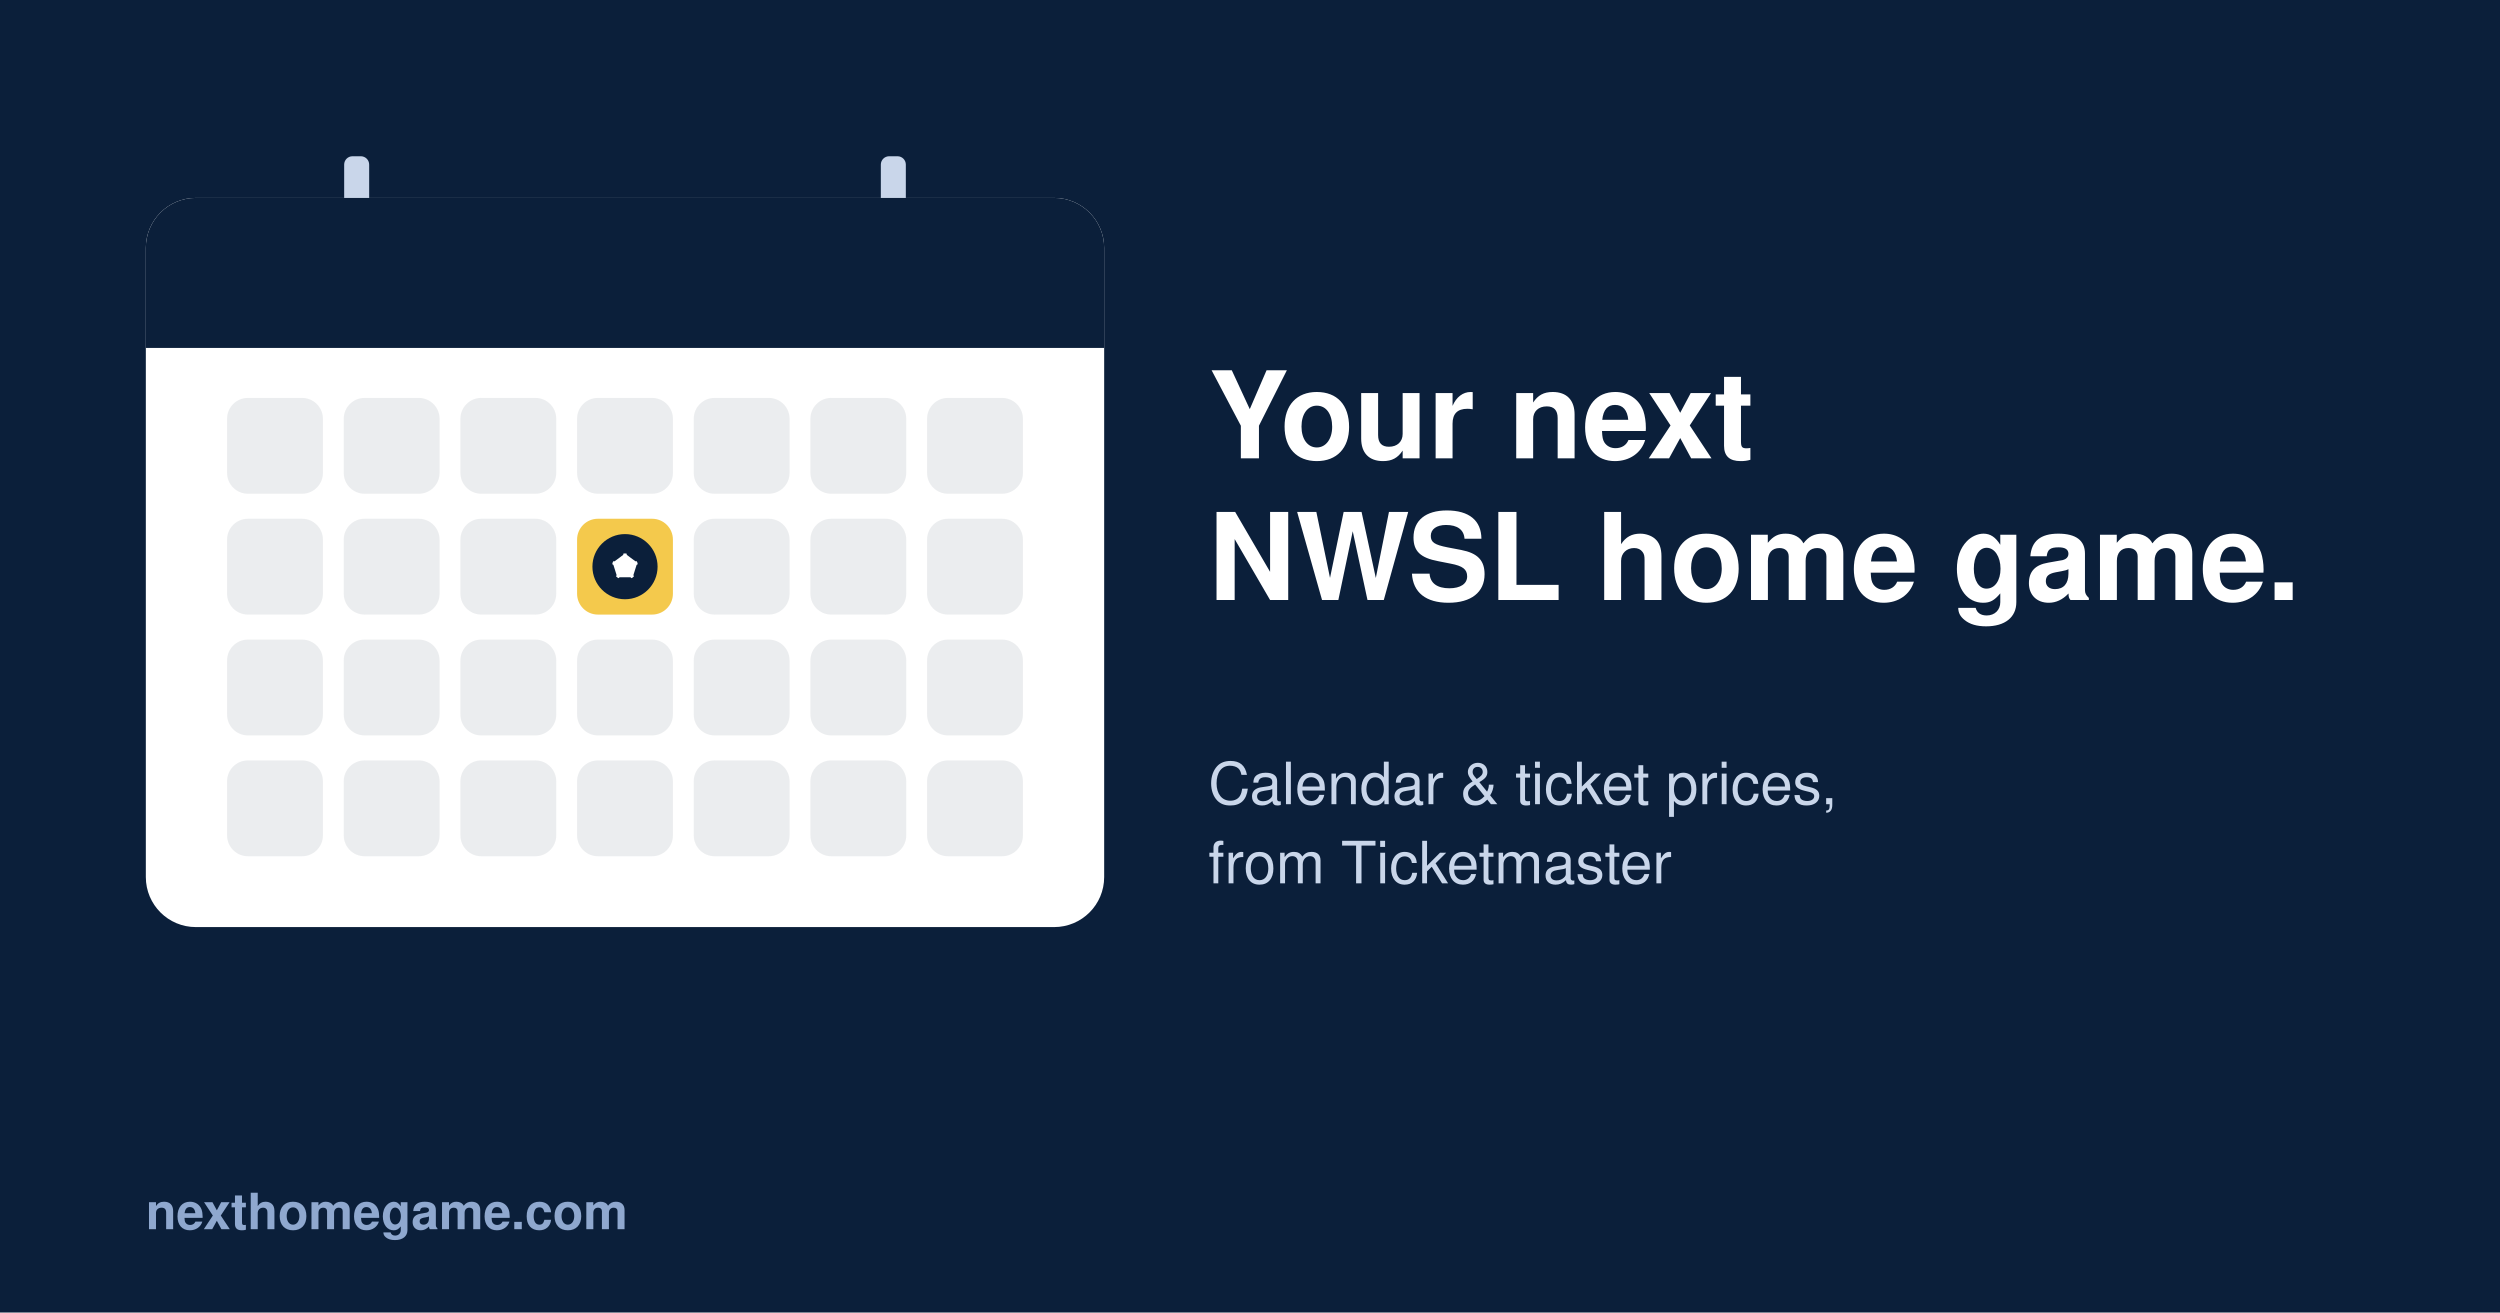
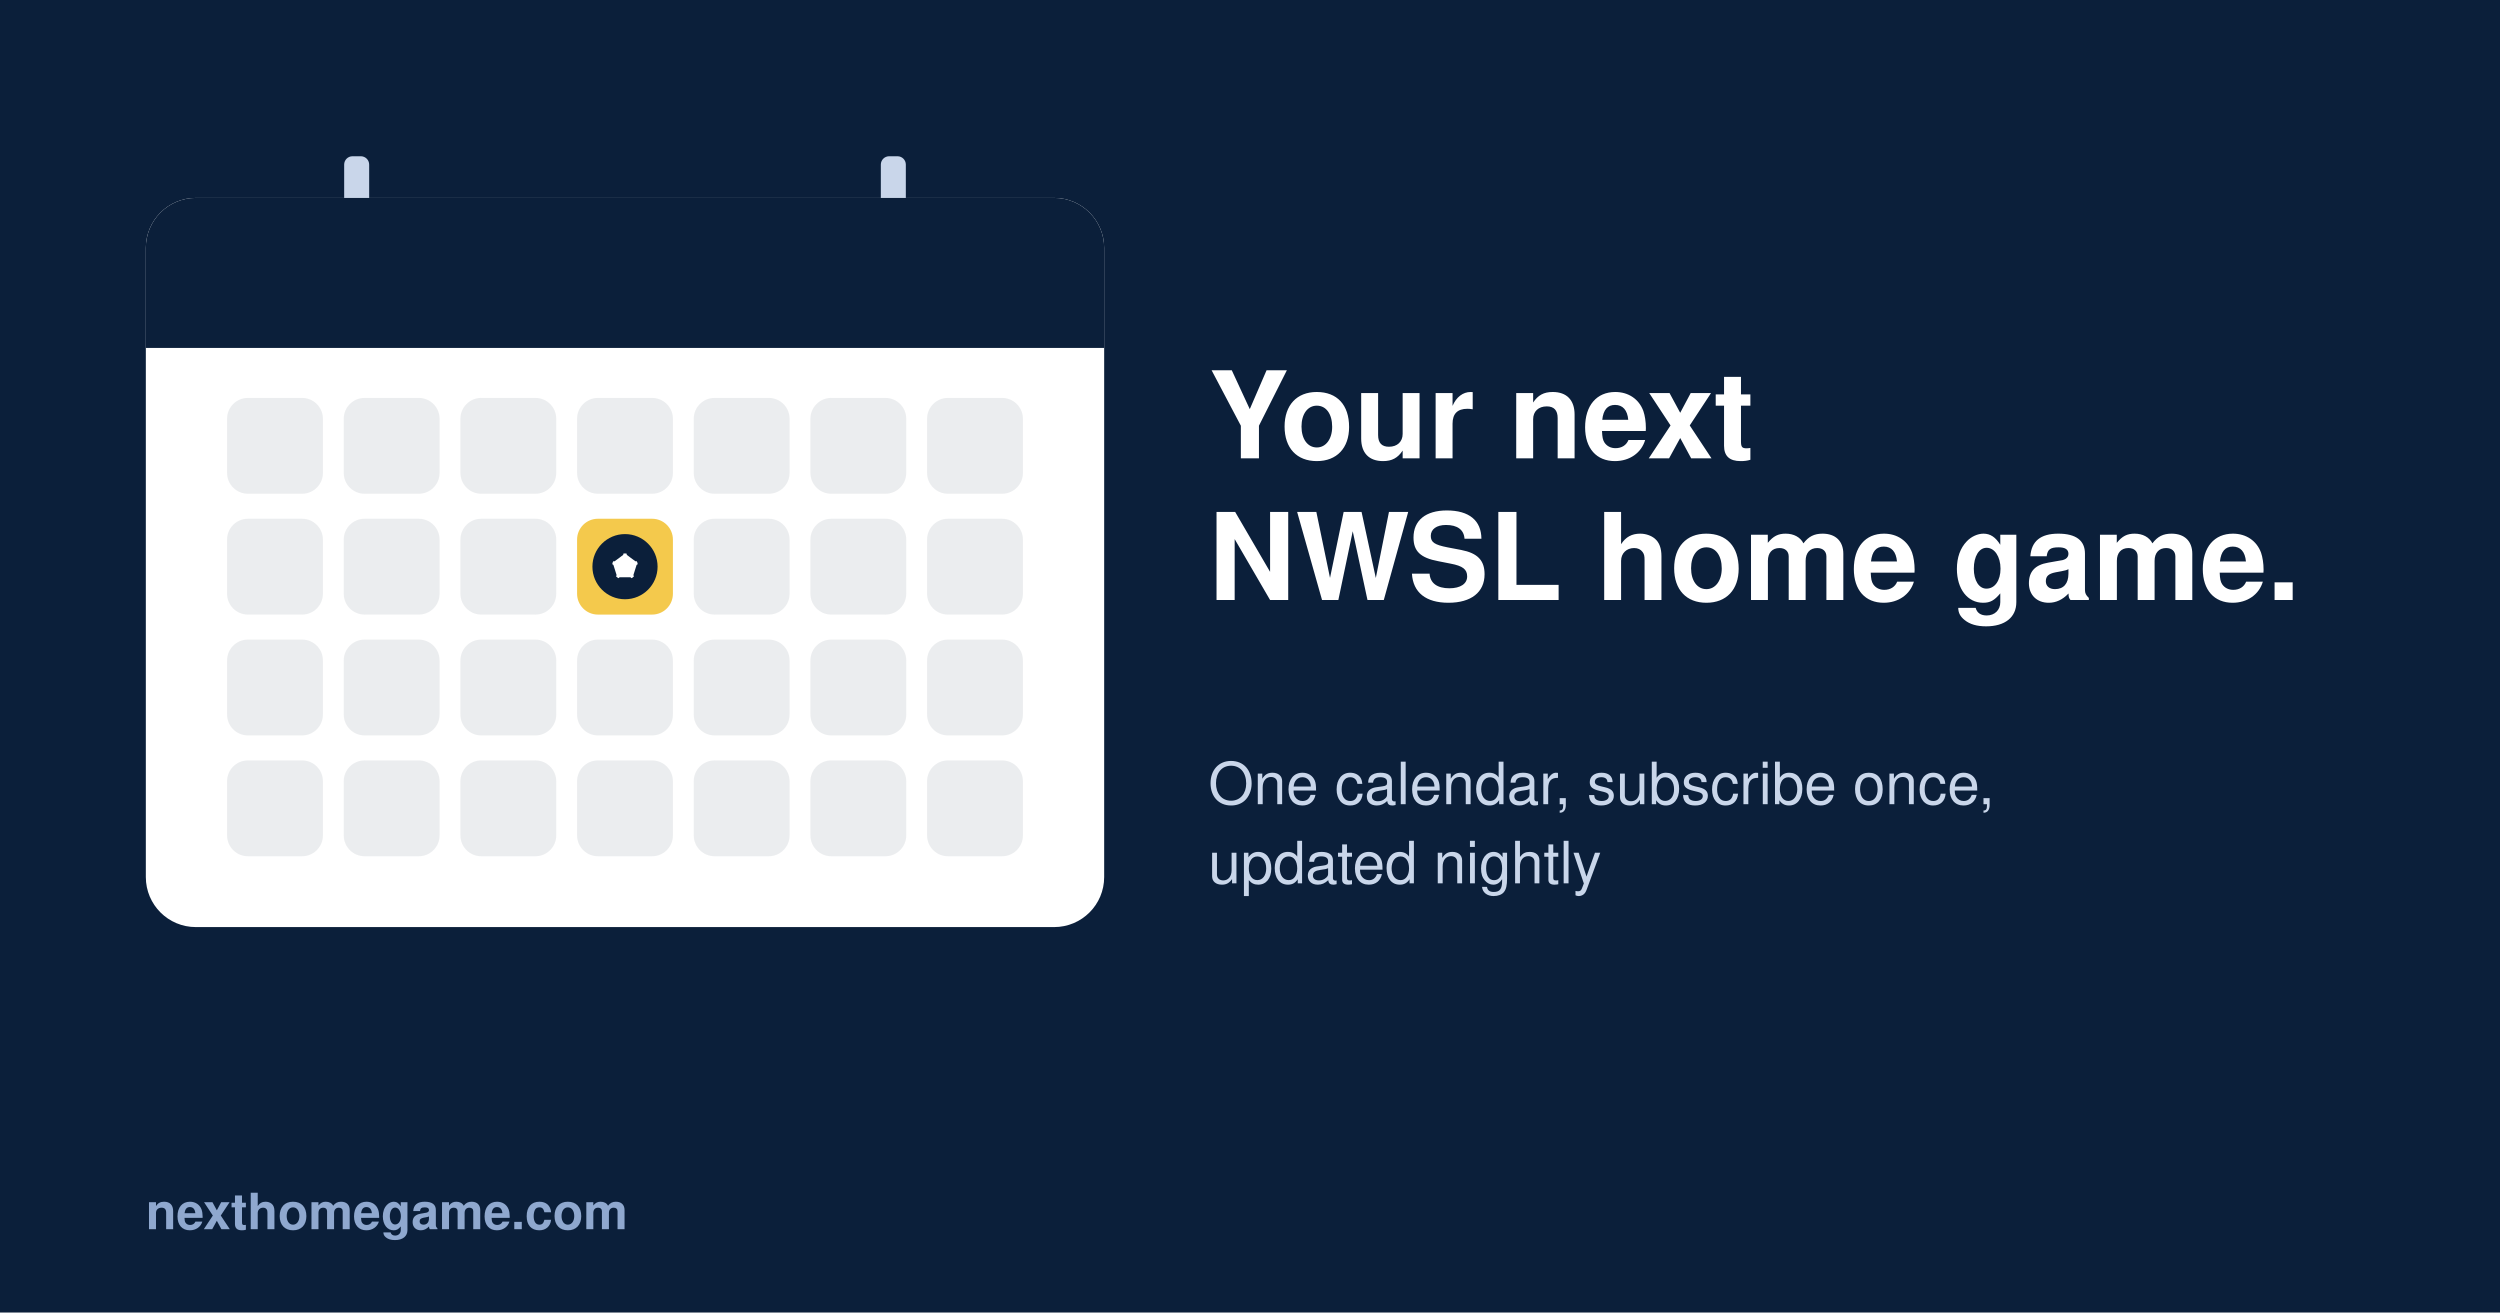
<svg xmlns="http://www.w3.org/2000/svg" width="1200" height="630" viewBox="0 0 1200 630" role="img">
  <rect width="1200" height="630" fill="#0b1f3a" />
  <rect x="165.2" y="75" width="12" height="26" rx="4" fill="#c9d6ea" />
  <rect x="422.8" y="75" width="12" height="26" rx="4" fill="#c9d6ea" />
  <rect x="70" y="95" width="460" height="350" rx="24" fill="#ffffff" />
  <path d="M70 167 V119 A24 24 0 0 1 94 95 H506 A24 24 0 0 1 530 119 V167 Z" fill="#0b1f3a" />
  <rect x="109.0" y="191" width="46" height="46" rx="10" fill="#c7ccd1" opacity="0.35" />
  <rect x="165.0" y="191" width="46" height="46" rx="10" fill="#c7ccd1" opacity="0.35" />
  <rect x="221.0" y="191" width="46" height="46" rx="10" fill="#c7ccd1" opacity="0.35" />
  <rect x="277.0" y="191" width="46" height="46" rx="10" fill="#c7ccd1" opacity="0.35" />
  <rect x="333.0" y="191" width="46" height="46" rx="10" fill="#c7ccd1" opacity="0.35" />
  <rect x="389.0" y="191" width="46" height="46" rx="10" fill="#c7ccd1" opacity="0.35" />
  <rect x="445.0" y="191" width="46" height="46" rx="10" fill="#c7ccd1" opacity="0.35" />
  <rect x="109.0" y="249" width="46" height="46" rx="10" fill="#c7ccd1" opacity="0.35" />
  <rect x="165.0" y="249" width="46" height="46" rx="10" fill="#c7ccd1" opacity="0.35" />
  <rect x="221.0" y="249" width="46" height="46" rx="10" fill="#c7ccd1" opacity="0.35" />
  <rect x="277.0" y="249" width="46" height="46" rx="10" fill="#f4c94c" />
  <circle cx="300.0" cy="272.0" r="15.64" fill="#0b1f3a" />
  <path d="M300.0 272.0 L300.0 265.7" stroke="#ffffff" stroke-width="1.564" />
  <path d="M300.0 272.0 L305.9 270.1" stroke="#ffffff" stroke-width="1.564" />
  <path d="M300.0 272.0 L303.7 277.1" stroke="#ffffff" stroke-width="1.564" />
  <path d="M300.0 272.0 L296.3 277.1" stroke="#ffffff" stroke-width="1.564" />
  <path d="M300.0 272.0 L294.1 270.1" stroke="#ffffff" stroke-width="1.564" />
  <polygon points="300.0,265.7 305.9,270.1 303.7,277.1 296.3,277.1 294.1,270.1" fill="#ffffff" />
  <rect x="333.0" y="249" width="46" height="46" rx="10" fill="#c7ccd1" opacity="0.35" />
  <rect x="389.0" y="249" width="46" height="46" rx="10" fill="#c7ccd1" opacity="0.35" />
  <rect x="445.0" y="249" width="46" height="46" rx="10" fill="#c7ccd1" opacity="0.35" />
  <rect x="109.0" y="307" width="46" height="46" rx="10" fill="#c7ccd1" opacity="0.35" />
  <rect x="165.0" y="307" width="46" height="46" rx="10" fill="#c7ccd1" opacity="0.35" />
  <rect x="221.0" y="307" width="46" height="46" rx="10" fill="#c7ccd1" opacity="0.35" />
  <rect x="277.0" y="307" width="46" height="46" rx="10" fill="#c7ccd1" opacity="0.35" />
  <rect x="333.0" y="307" width="46" height="46" rx="10" fill="#c7ccd1" opacity="0.35" />
  <rect x="389.0" y="307" width="46" height="46" rx="10" fill="#c7ccd1" opacity="0.35" />
  <rect x="445.0" y="307" width="46" height="46" rx="10" fill="#c7ccd1" opacity="0.35" />
  <rect x="109.0" y="365" width="46" height="46" rx="10" fill="#c7ccd1" opacity="0.35" />
  <rect x="165.0" y="365" width="46" height="46" rx="10" fill="#c7ccd1" opacity="0.35" />
  <rect x="221.0" y="365" width="46" height="46" rx="10" fill="#c7ccd1" opacity="0.35" />
  <rect x="277.0" y="365" width="46" height="46" rx="10" fill="#c7ccd1" opacity="0.35" />
  <rect x="333.0" y="365" width="46" height="46" rx="10" fill="#c7ccd1" opacity="0.35" />
  <rect x="389.0" y="365" width="46" height="46" rx="10" fill="#c7ccd1" opacity="0.35" />
  <rect x="445.0" y="365" width="46" height="46" rx="10" fill="#c7ccd1" opacity="0.35" />
  <text x="580" y="220" font-family="-apple-system, 'Segoe UI', Helvetica, Arial, sans-serif" font-size="58" font-weight="700" fill="#ffffff">
    <tspan x="580">Your next</tspan>
    <tspan x="580" dy="68">NWSL home game.</tspan>
  </text>
  <text x="580" y="386" font-family="-apple-system, 'Segoe UI', Helvetica, Arial, sans-serif" font-size="28" fill="#c9d6ea">
-     <tspan x="580">Calendar &amp; ticket prices,</tspan>
-     <tspan x="580" dy="38">from Ticketmaster</tspan>
+     <tspan x="580">One calendar, subscribe once,</tspan>
+     <tspan x="580" dy="38">updated nightly</tspan>
  </text>
  <text x="70" y="590" font-family="-apple-system, 'Segoe UI', Helvetica, Arial, sans-serif" font-size="24" font-weight="600" fill="#8fa8cf">nexthomegame.com</text>
</svg>
